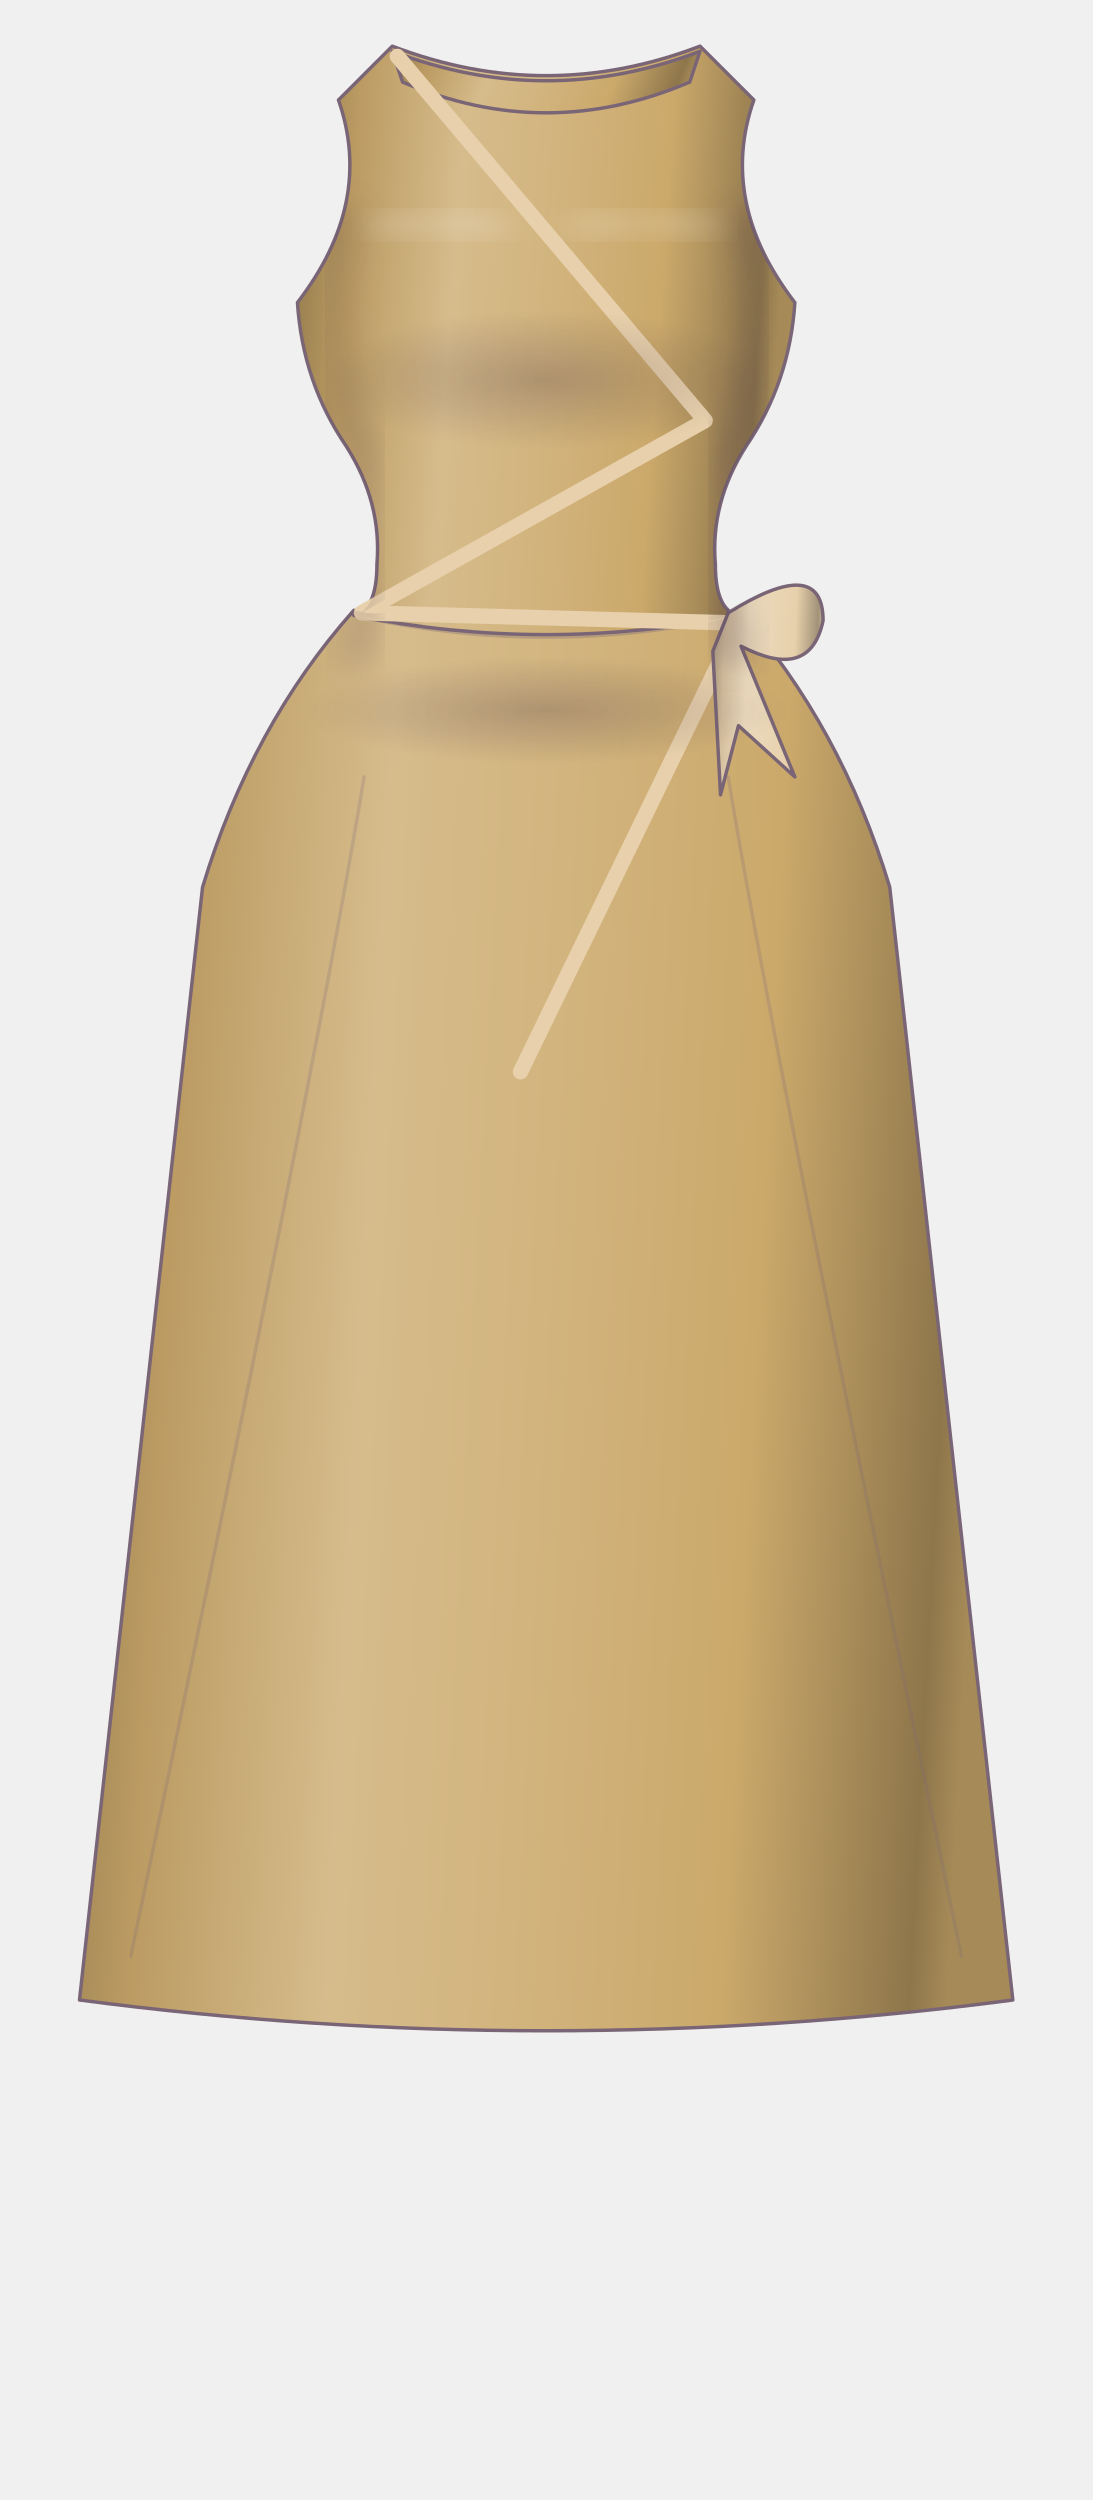
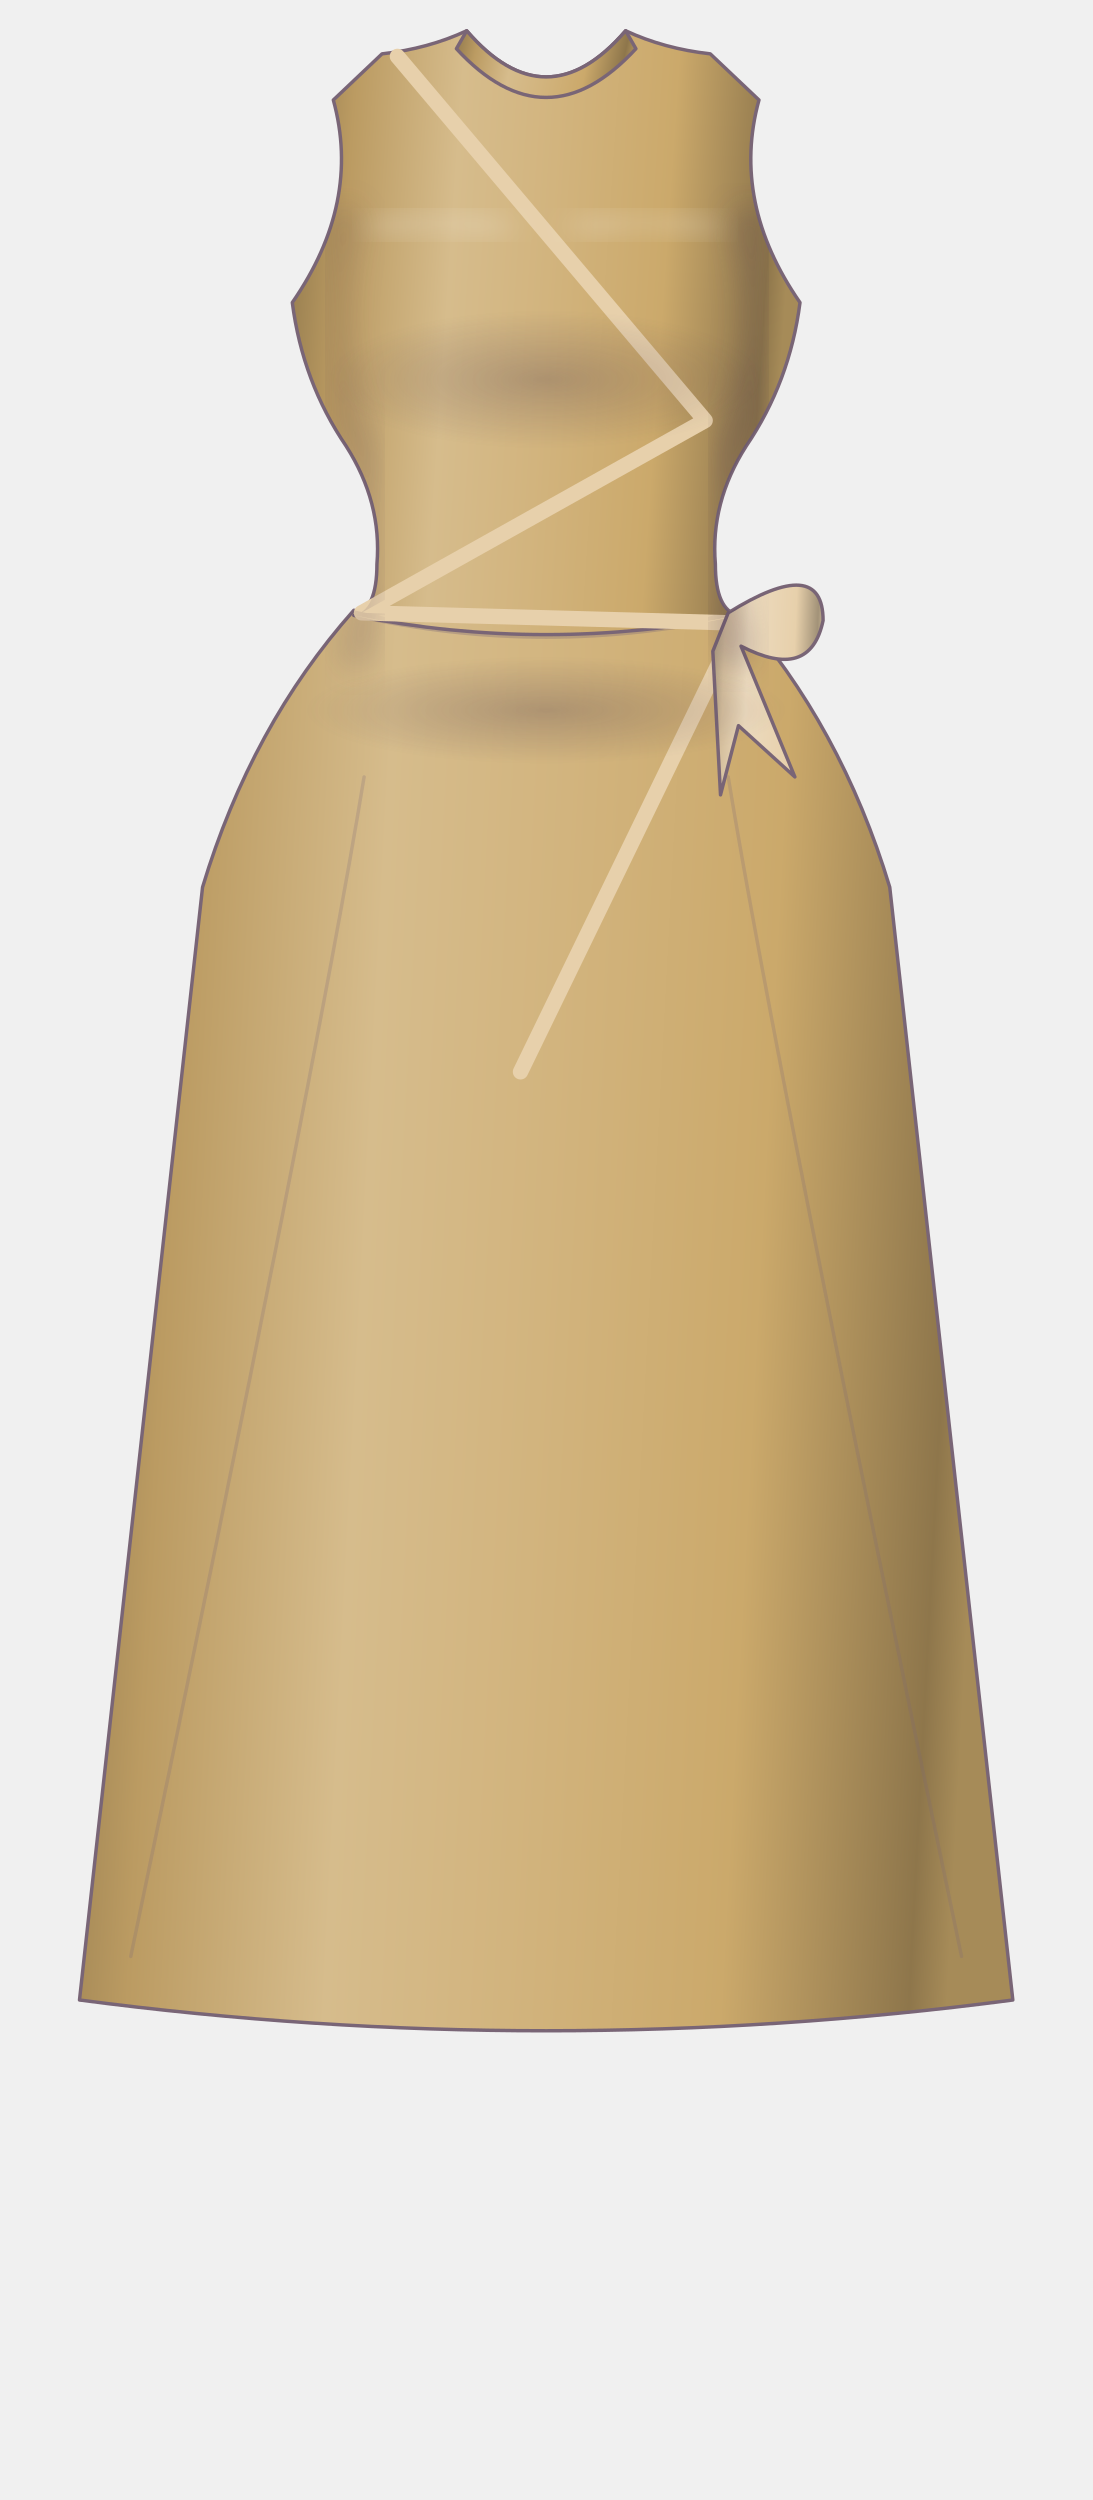
<svg xmlns="http://www.w3.org/2000/svg" width="426" height="975" viewBox="147 266 426 975" fill="none">
  <defs>
-     <linearGradient id="mpmr31e-0" x1="0" y1="0" x2="1" y2=".08">
+     <linearGradient id="m1gs5g52-0" x1="0" y1="0" x2="1" y2=".08">
      <stop stop-color="#90784c" />
      <stop offset=".13" stop-color="#bb9b62" />
      <stop offset=".34" stop-color="#d6bc8c" />
      <stop offset=".53" stop-color="#d2b47e" />
      <stop offset=".76" stop-color="#cba96b" />
      <stop offset=".96" stop-color="#8e764b" />
      <stop offset="1" stop-color="#a68b58" />
    </linearGradient>
-     <linearGradient id="mpmr31e-1" x1="0" y1="0" x2="1" y2=".08">
+     <linearGradient id="m1gs5g52-1" x1="0" y1="0" x2="1" y2=".08">
      <stop stop-color="#a49479" />
      <stop offset=".13" stop-color="#d5bf9d" />
      <stop offset=".34" stop-color="#ecdabd" />
      <stop offset=".53" stop-color="#ead6b6" />
      <stop offset=".76" stop-color="#e7d0ab" />
      <stop offset=".96" stop-color="#a29278" />
      <stop offset="1" stop-color="#bdab8c" />
    </linearGradient>
  </defs>
  <g stroke="#796576" stroke-width="1.35" stroke-linecap="round" stroke-linejoin="round">
    <defs>
      <clipPath id="cloth-clip">
-         <path d="M285 504 Q360 521 435 504 Q475 549 494 612 L542 1046 Q360 1070 178 1046 L226 612 Q245 549 285 504Z" fill="url(#mpmr31e-0)" />
-         <path d="M300 284 Q360 307 420 284 L441 305 Q427 345 457 384 Q455 415 438 440 Q424 462 426 486 Q426 504 435 506 Q360 521 285 506 Q294 504 294 486 Q296 462 282 440 Q265 415 263 384 Q293 345 279 305Z" fill="url(#mpmr31e-0)" />
-         <path d="M300 286 Q360 309 420 286 L416 298 Q360 322 304 298Z" fill="url(#mpmr31e-0)" />
+         <path d="M285 504 Q360 521 435 504 Q475 549 494 612 L542 1046 Q360 1070 178 1046 L226 612 Q245 549 285 504Z" fill="url(#m1gs5g52-0)" />
+         <path d="M329 278 Q360 314 391 278 Q406 285 424 287 L443 305 Q432 345 459 384 Q455 415 438 440 Q424 462 426 486 Q426 504 435 506 Q360 521 285 506 Q294 504 294 486 Q296 462 282 440 Q265 415 261 384 Q288 345 277 305 L296 287 Q314 285 329 278Z" fill="url(#m1gs5g52-0)" />
+         <path d="M329 278 Q360 314 391 278 L395 285 Q360 323 325 285Z" fill="url(#m1gs5g52-0)" />
        <path d="M285 506 Q360 523 435 506" stroke="#796576" opacity="0.32" />
        <path d="M302 288 L422 430 L288 505 L435 509 L350 684" fill="none" stroke="#e7d0ab" stroke-width="6" />
-         <path d="M431 505 Q468 482 468 508 Q463 532 436 518 L457 569 L435 549 L428 576 L425 520Z" fill="url(#mpmr31e-1)" />
+         <path d="M431 505 Q468 482 468 508 Q463 532 436 518 L457 569 L435 549 L428 576 L425 520Z" fill="url(#m1gs5g52-1)" />
        <path d="M289 569 Q270 685 198 1029 M431 569 Q450 685 522 1029" stroke="#796576" opacity="0.23" />
      </clipPath>
      <linearGradient id="cloth-round">
        <stop stop-color="#302039" stop-opacity=".19" />
        <stop offset=".32" stop-color="#fff" stop-opacity=".22" />
        <stop offset=".6" stop-color="#fff" stop-opacity="0" />
        <stop offset="1" stop-color="#302039" stop-opacity=".18" />
      </linearGradient>
      <radialGradient id="cloth-contact">
        <stop stop-color="#392841" stop-opacity=".24" />
        <stop offset="1" stop-color="#392841" stop-opacity="0" />
      </radialGradient>
      <filter id="cloth-soft">
        <feGaussianBlur stdDeviation="6" />
      </filter>
    </defs>
-     <path d="M285 504 Q360 521 435 504 Q475 549 494 612 L542 1046 Q360 1070 178 1046 L226 612 Q245 549 285 504Z" fill="url(#mpmr31e-0)" />
-     <path d="M300 284 Q360 307 420 284 L441 305 Q427 345 457 384 Q455 415 438 440 Q424 462 426 486 Q426 504 435 506 Q360 521 285 506 Q294 504 294 486 Q296 462 282 440 Q265 415 263 384 Q293 345 279 305Z" fill="url(#mpmr31e-0)" />
-     <path d="M300 286 Q360 309 420 286 L416 298 Q360 322 304 298Z" fill="url(#mpmr31e-0)" />
+     <path d="M285 504 Q360 521 435 504 Q475 549 494 612 L542 1046 Q360 1070 178 1046 L226 612 Q245 549 285 504Z" fill="url(#m1gs5g52-0)" />
+     <path d="M329 278 Q360 314 391 278 Q406 285 424 287 L443 305 Q432 345 459 384 Q455 415 438 440 Q424 462 426 486 Q426 504 435 506 Q360 521 285 506 Q294 504 294 486 Q296 462 282 440 Q265 415 261 384 Q288 345 277 305 L296 287 Q314 285 329 278Z" fill="url(#m1gs5g52-0)" />
+     <path d="M329 278 Q360 314 391 278 L395 285 Q360 323 325 285Z" fill="url(#m1gs5g52-0)" />
    <path d="M285 506 Q360 523 435 506" stroke="#796576" opacity="0.32" />
    <path d="M302 288 L422 430 L288 505 L435 509 L350 684" fill="none" stroke="#e7d0ab" stroke-width="6" />
-     <path d="M431 505 Q468 482 468 508 Q463 532 436 518 L457 569 L435 549 L428 576 L425 520Z" fill="url(#mpmr31e-1)" />
+     <path d="M431 505 Q468 482 468 508 Q463 532 436 518 L457 569 L435 549 L428 576 L425 520Z" fill="url(#m1gs5g52-1)" />
    <path d="M289 569 Q270 685 198 1029 M431 569 Q450 685 522 1029" stroke="#796576" opacity="0.23" />
    <g data-material="cloth-volume" clip-path="url(#cloth-clip)">
      <path d="M281 353 Q269 397 286 437 Q304 469 286 520" fill="none" stroke="#392841" stroke-width="14" opacity=".15" filter="url(#cloth-soft)" />
      <path d="M440 354 Q452 397 434 437 Q417 474 433 519" fill="none" stroke="#392841" stroke-width="16" opacity=".22" filter="url(#cloth-soft)" />
      <path d="M297 357 Q315 340 341 359 M376 356 Q400 340 422 358" fill="none" stroke="#fff" stroke-width="14" opacity=".2" filter="url(#cloth-soft)" />
      <ellipse cx="360" cy="414" rx="85" ry="27" fill="url(#cloth-contact)" stroke="none" />
      <ellipse cx="360" cy="543" rx="94" ry="21" fill="url(#cloth-contact)" stroke="none" />
    </g>
  </g>
</svg>
